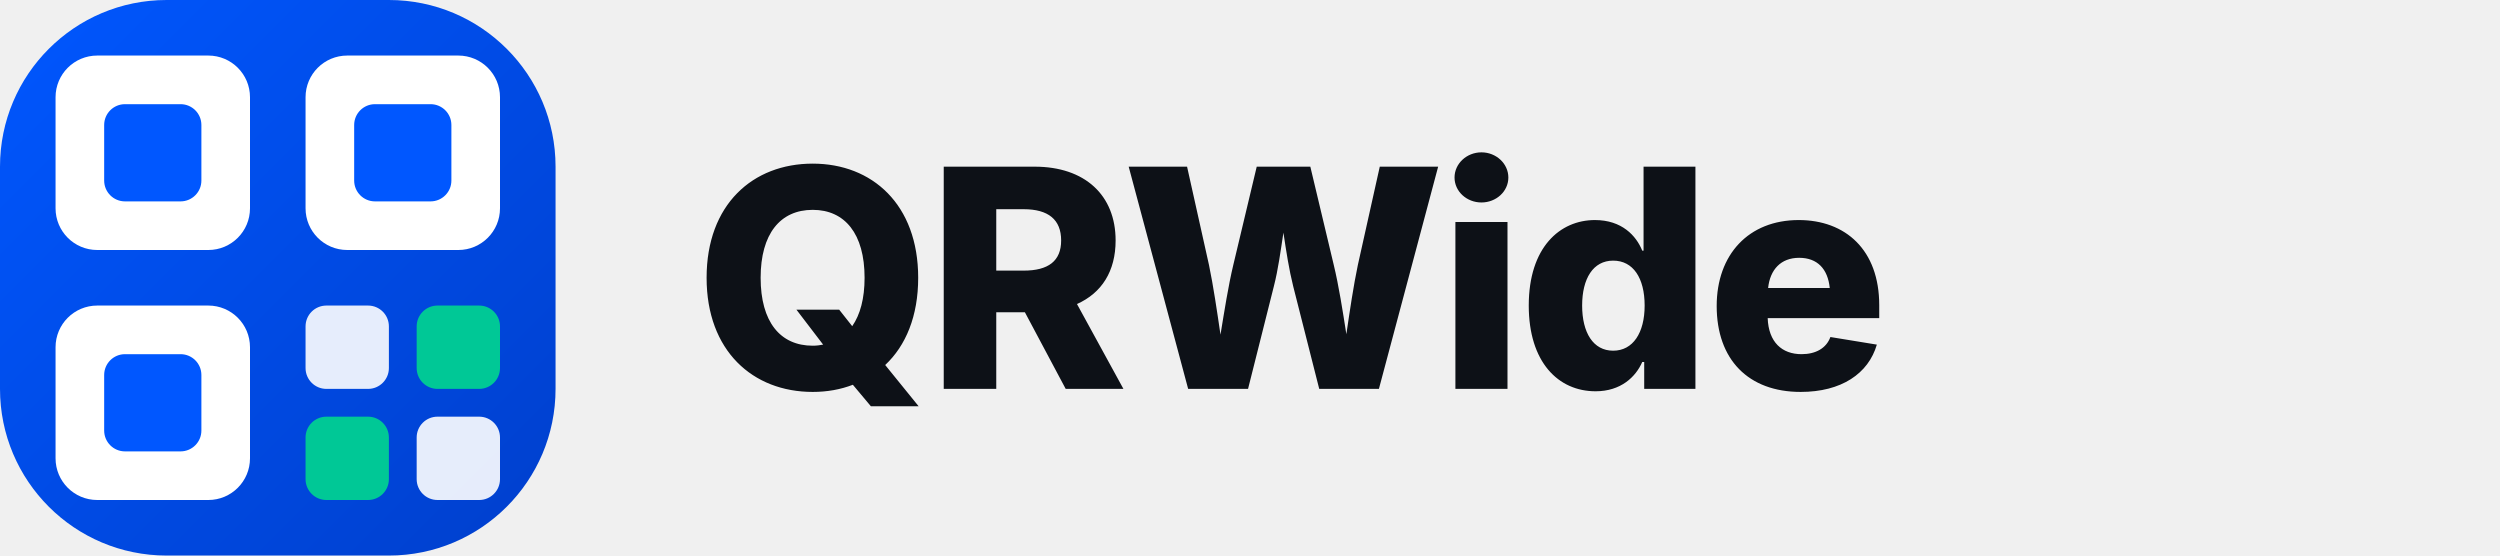
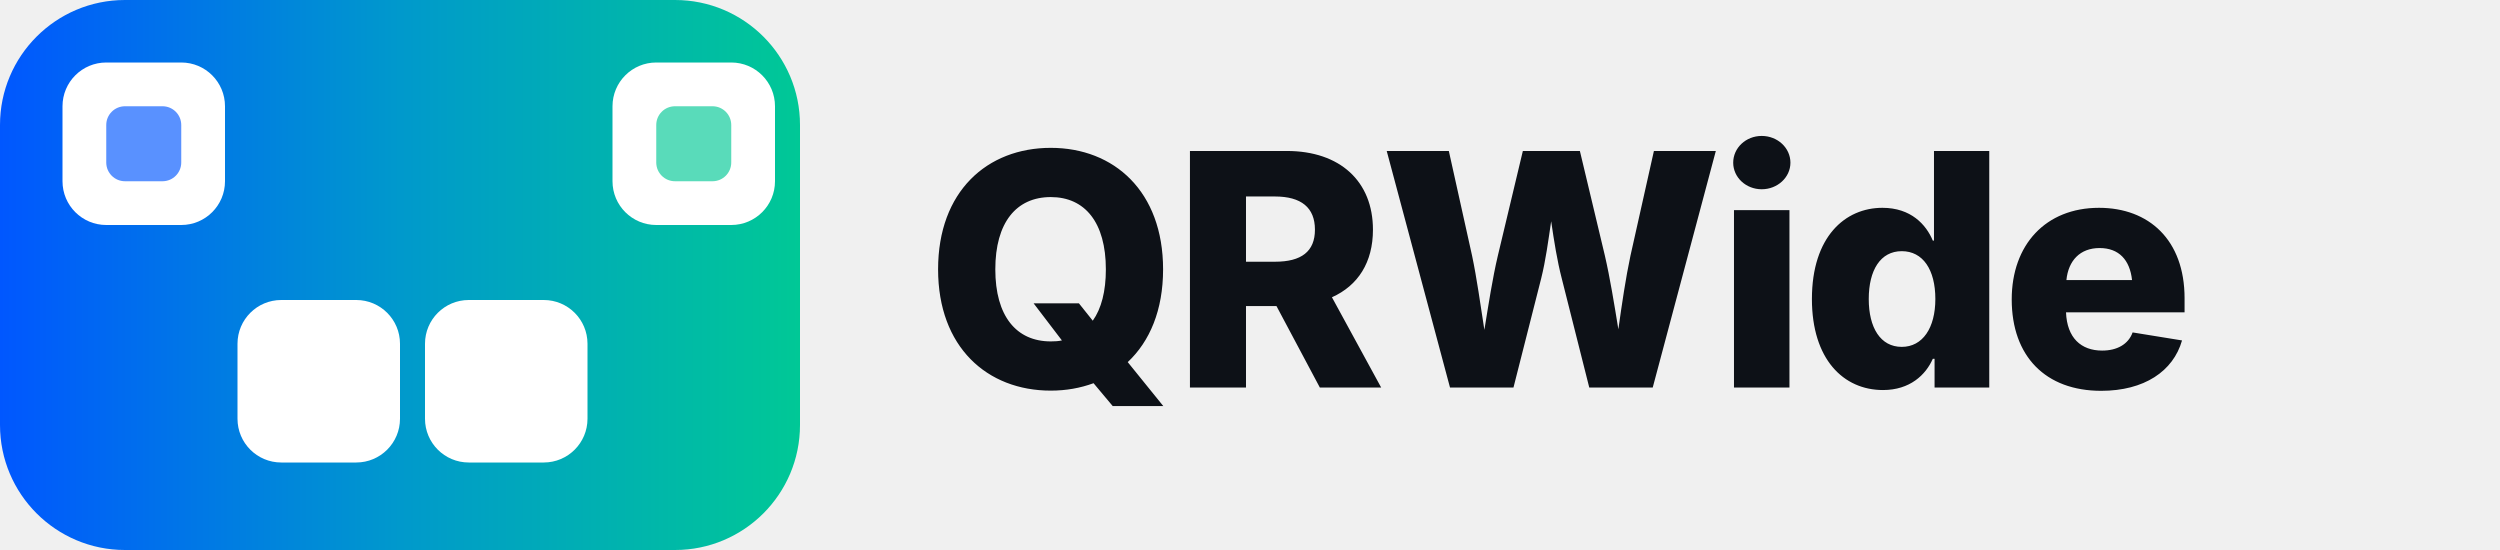
- <svg xmlns="http://www.w3.org/2000/svg" viewBox="0 0 180 40" fill="none">
+ <svg xmlns="http://www.w3.org/2000/svg" viewBox="0 0 200 44" fill="none">
  <defs>
-     <linearGradient id="bg" x1="0" y1="0" x2="1" y2="1">
+     <linearGradient id="wGrad" x1="0" y1="0" x2="1" y2="0">
      <stop offset="0%" stop-color="#0057FF" />
-       <stop offset="100%" stop-color="#003FCC" />
+       <stop offset="50%" stop-color="#0099CC" />
+       <stop offset="100%" stop-color="#00C896" />
    </linearGradient>
  </defs>
-   <rect width="40" height="40" rx="12" fill="url(#bg)" />
-   <rect x="4" y="4" width="14" height="14" rx="3" fill="white" />
-   <rect x="7.5" y="7.5" width="7" height="7" rx="1.5" fill="#0057FF" />
-   <rect x="22" y="4" width="14" height="14" rx="3" fill="white" />
-   <rect x="25.5" y="7.5" width="7" height="7" rx="1.5" fill="#0057FF" />
-   <rect x="4" y="22" width="14" height="14" rx="3" fill="white" />
-   <rect x="7.5" y="25.5" width="7" height="7" rx="1.5" fill="#0057FF" />
-   <rect x="22" y="22" width="6" height="6" rx="1.5" fill="white" opacity="0.9" />
-   <rect x="30" y="22" width="6" height="6" rx="1.5" fill="#00C896" />
-   <rect x="22" y="30" width="6" height="6" rx="1.5" fill="#00C896" />
-   <rect x="30" y="30" width="6" height="6" rx="1.5" fill="white" opacity="0.9" />
-   <text x="50" y="28" font-family="system-ui,-apple-system,sans-serif" font-size="22" font-weight="800" letter-spacing="-0.5" fill="#0d1117">QRWide</text>
+   <rect width="64" height="44" rx="10" fill="url(#wGrad)" />
+   <rect x="5" y="5" width="13" height="13" rx="3.5" fill="white" />
+   <rect x="8.5" y="8.5" width="6" height="6" rx="1.5" fill="rgba(0,87,255,0.65)" />
+   <rect x="19" y="24" width="13" height="13" rx="3.5" fill="white" />
+   <rect x="22.5" y="27.5" width="6" height="6" rx="1.5" fill="rgba(255,255,255,0.4)" />
+   <rect x="34" y="24" width="13" height="13" rx="3.5" fill="white" />
+   <rect x="37.5" y="27.5" width="6" height="6" rx="1.5" fill="rgba(255,255,255,0.4)" />
+   <rect x="49" y="5" width="13" height="13" rx="3.5" fill="white" />
+   <rect x="52.5" y="8.5" width="6" height="6" rx="1.5" fill="rgba(0,200,150,0.65)" />
+   <text x="74" y="31" font-family="system-ui,-apple-system,sans-serif" font-size="26" font-weight="800" letter-spacing="-0.6" fill="#0d1117">QRWide</text>
</svg>
